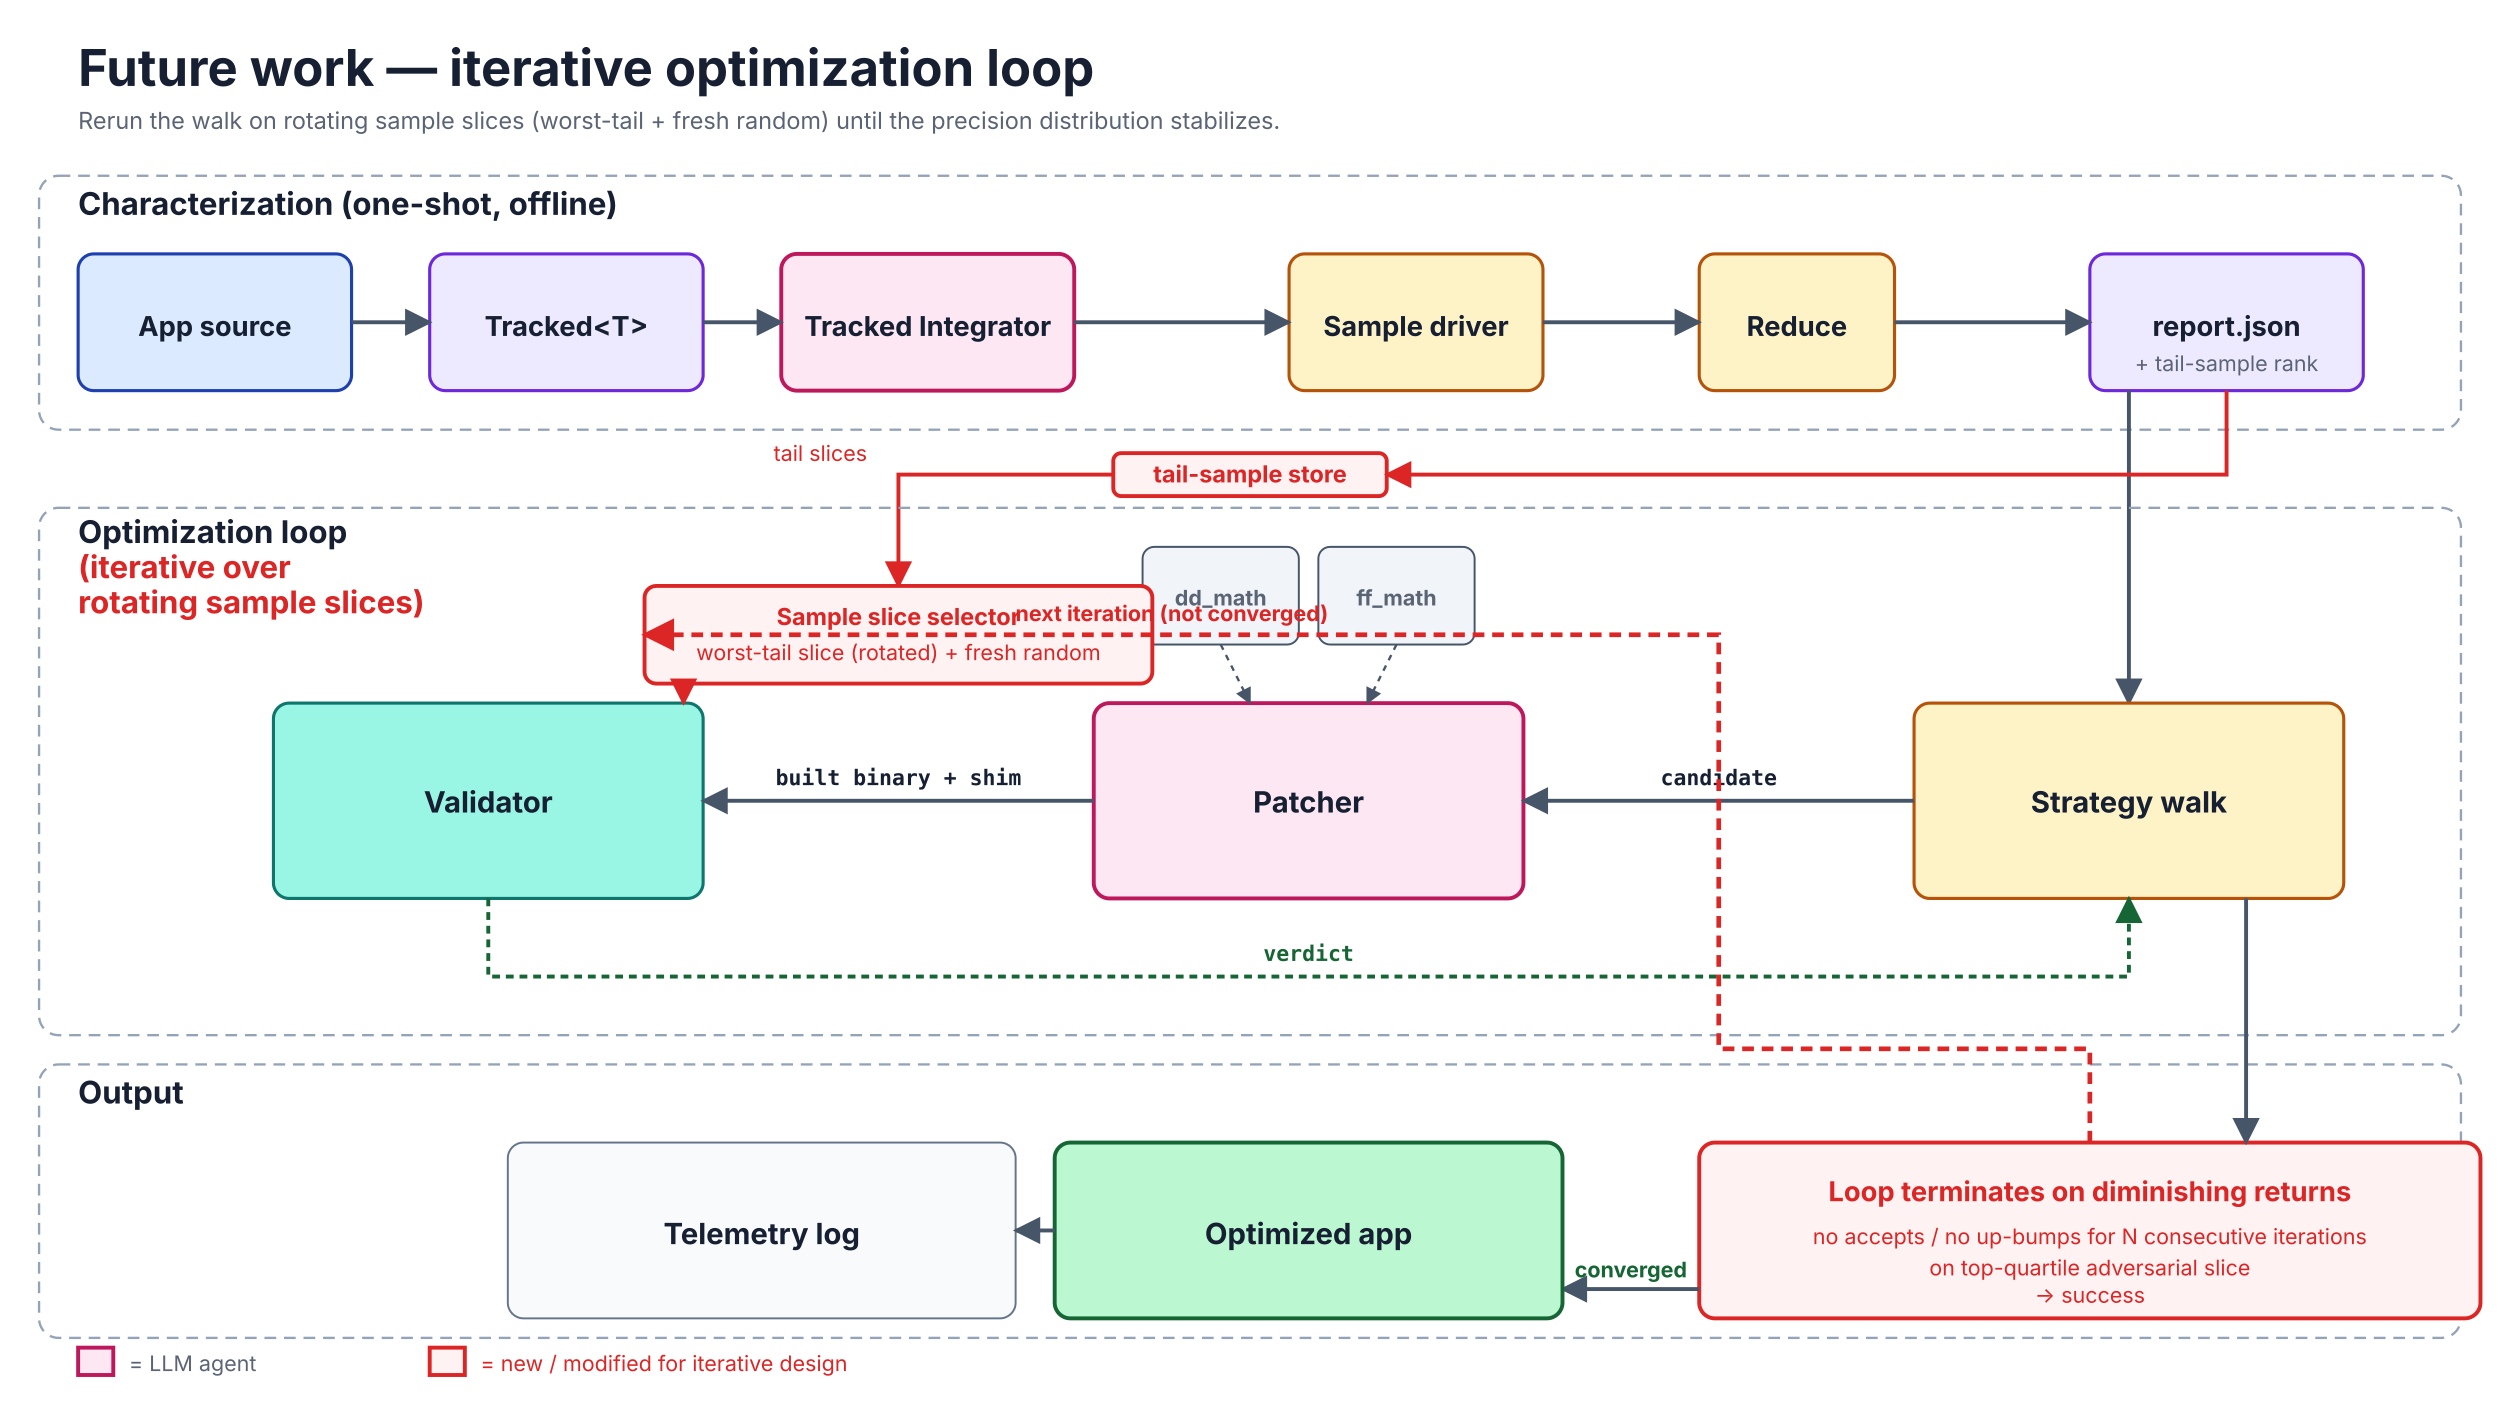
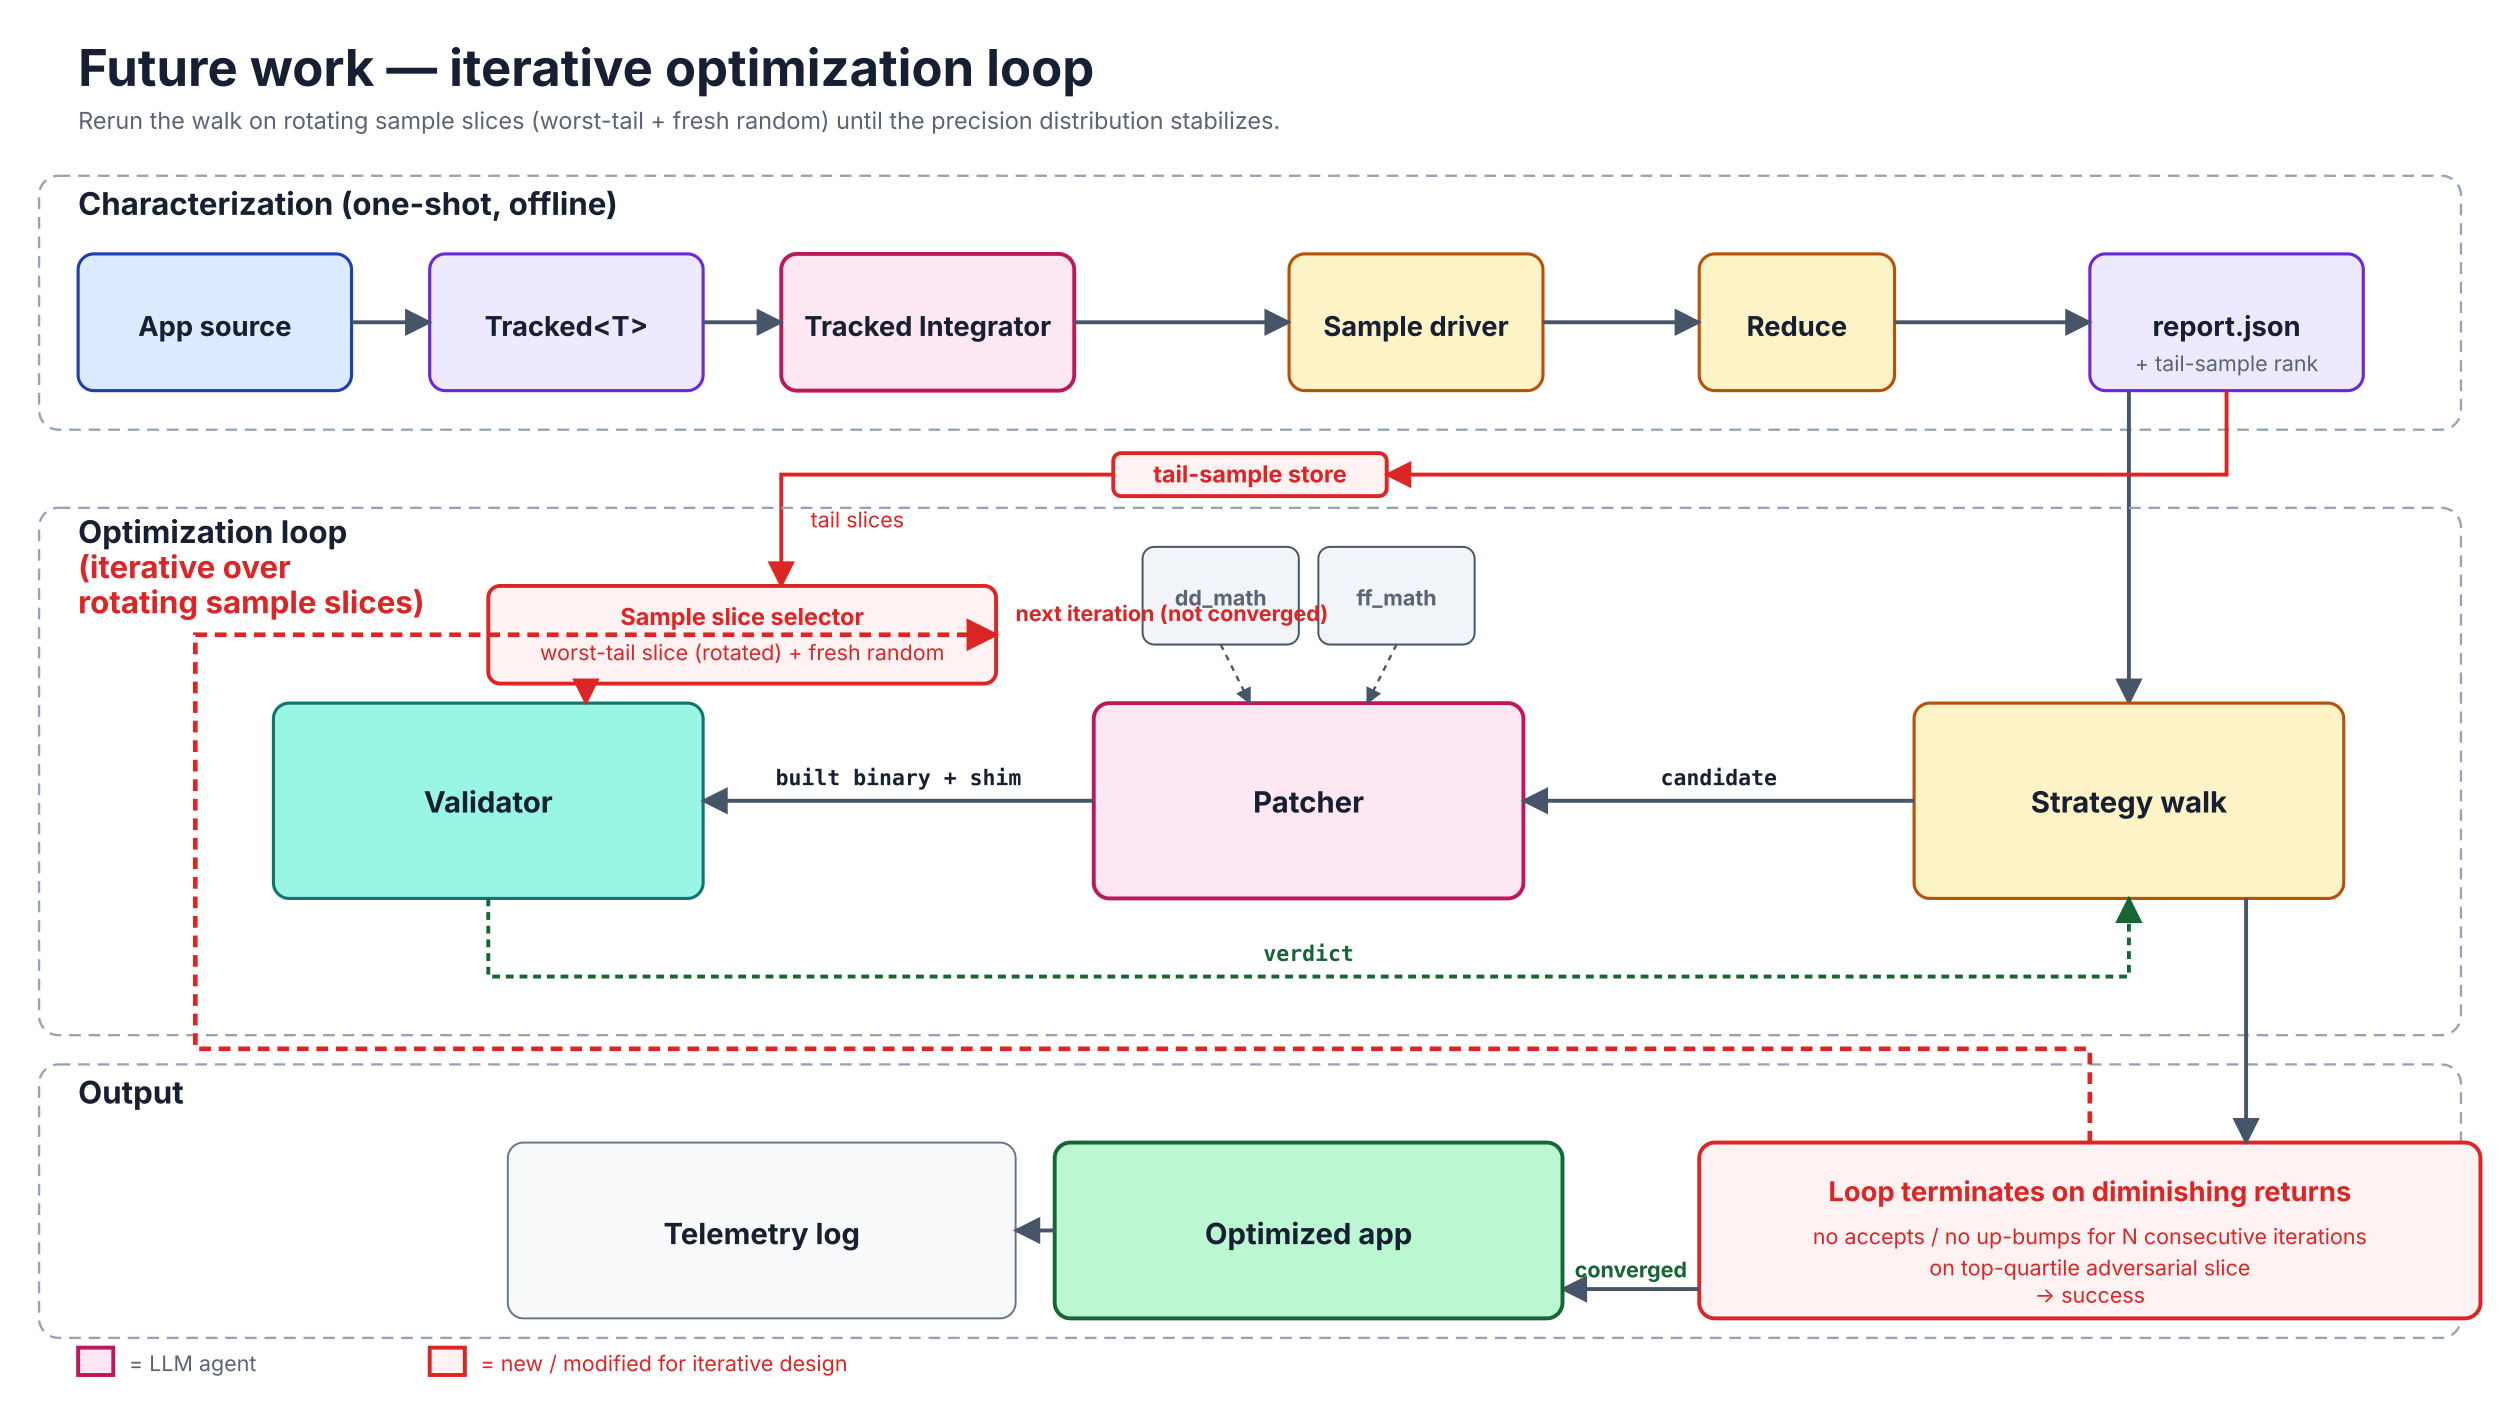
<svg xmlns="http://www.w3.org/2000/svg" viewBox="0 0 1280 720" font-family="ui-sans-serif, system-ui, -apple-system, sans-serif">
  <style>
    .title { font-size: 26px; font-weight: 700; fill: #172033; }
    .h { font-size: 16px; font-weight: 650; fill: #172033; }
    .lbl { font-size: 14px; font-weight: 700; fill: #172033; }
    .lbl-lg { font-size: 15px; font-weight: 700; fill: #172033; }
    .sub { font-size: 12px; fill: #5b6475; }
    .sub-sm { font-size: 11px; fill: #5b6475; }
    .edge-lbl { font-size: 11px; fill: #172033; font-weight: 600; font-family: ui-monospace, "SF Mono", Menlo, monospace; }
    .box { stroke: #64748b; stroke-width: 1; fill: #f8fafc; }
    .app-box { stroke: #1e40af; stroke-width: 1.6; fill: #dbeafe; }
    .tracked-box { stroke: #6d28d9; stroke-width: 1.6; fill: #ede9fe; }
    .llm-box { stroke: #be185d; stroke-width: 2; fill: #fce7f3; }
    .char-box { stroke: #b45309; stroke-width: 1.6; fill: #fef3c7; }
    .report-box { stroke: #6d28d9; stroke-width: 1.6; fill: #ede9fe; }
    .strat-box { stroke: #b45309; stroke-width: 1.6; fill: #fef3c7; }
    .patcher-box { stroke: #be185d; stroke-width: 2; fill: #fce7f3; }
    .val-box { stroke: #0f766e; stroke-width: 1.6; fill: #99f6e4; }
    .output-box { stroke: #166534; stroke-width: 2; fill: #bbf7d0; }
    .container-box { stroke: #475569; stroke-width: 1; fill: #f1f5f9; }
    .new-box { stroke: #dc2626; stroke-width: 2; fill: #fef2f2; }
    .edge { stroke: #475569; stroke-width: 2; fill: none; marker-end: url(#arrow); }
    .edge-back { stroke: #166534; stroke-width: 2; fill: none; marker-end: url(#arrow-green); stroke-dasharray: 4 3; }
    .edge-iter { stroke: #dc2626; stroke-width: 2.4; fill: none; marker-end: url(#arrow-iter); stroke-dasharray: 6 4; }
    .edge-data { stroke: #dc2626; stroke-width: 2; fill: none; marker-end: url(#arrow-iter); }
  </style>
  <defs>
    <marker id="arrow" viewBox="0 0 10 10" refX="9" refY="5" markerWidth="7" markerHeight="7" orient="auto-start-reverse">
      <path d="M0,0 L10,5 L0,10 z" fill="#475569" />
    </marker>
    <marker id="arrow-green" viewBox="0 0 10 10" refX="9" refY="5" markerWidth="7" markerHeight="7" orient="auto-start-reverse">
      <path d="M0,0 L10,5 L0,10 z" fill="#166534" />
    </marker>
    <marker id="arrow-iter" viewBox="0 0 10 10" refX="9" refY="5" markerWidth="7" markerHeight="7" orient="auto-start-reverse">
      <path d="M0,0 L10,5 L0,10 z" fill="#dc2626" />
    </marker>
  </defs>
  <text x="40" y="44" class="title">Future work — iterative optimization loop</text>
  <text x="40" y="66" class="sub">Rerun the walk on rotating sample slices (worst-tail + fresh random) until the precision distribution stabilizes.</text>
  <rect x="20" y="90" width="1240" height="130" rx="10" fill="none" stroke="#94a3b8" stroke-width="1.2" stroke-dasharray="6 4" />
  <text x="40" y="110" class="h">Characterization  (one-shot, offline)</text>
  <g transform="translate(40, 130)">
    <rect x="0" y="0" width="140" height="70" rx="8" class="app-box" />
    <text x="70" y="42" text-anchor="middle" class="lbl">App source</text>
  </g>
  <g transform="translate(220, 130)">
    <rect x="0" y="0" width="140" height="70" rx="8" class="tracked-box" />
    <text x="70" y="42" text-anchor="middle" class="lbl">Tracked&lt;T&gt;</text>
  </g>
  <g transform="translate(400, 130)">
    <rect x="0" y="0" width="150" height="70" rx="8" class="llm-box" />
    <text x="75" y="42" text-anchor="middle" class="lbl">Tracked Integrator</text>
  </g>
  <g transform="translate(660, 130)">
    <rect x="0" y="0" width="130" height="70" rx="8" class="char-box" />
    <text x="65" y="42" text-anchor="middle" class="lbl">Sample driver</text>
  </g>
  <g transform="translate(870, 130)">
    <rect x="0" y="0" width="100" height="70" rx="8" class="char-box" />
    <text x="50" y="42" text-anchor="middle" class="lbl">Reduce</text>
  </g>
  <g transform="translate(1070, 130)">
    <rect x="0" y="0" width="140" height="70" rx="8" class="report-box" />
    <text x="70" y="42" text-anchor="middle" class="lbl">report.json</text>
    <text x="70" y="60" text-anchor="middle" class="sub-sm">+ tail-sample rank</text>
  </g>
  <path d="M180 165 L 220 165" class="edge" />
  <path d="M360 165 L 400 165" class="edge" />
  <path d="M550 165 L 660 165" class="edge" />
  <path d="M790 165 L 870 165" class="edge" />
  <path d="M970 165 L 1070 165" class="edge" />
  <path d="M1090 200 L 1090 360" class="edge" />
  <g transform="translate(570, 232)">
    <rect x="0" y="0" width="140" height="22" rx="4" class="new-box" />
    <text x="70" y="15" text-anchor="middle" class="sub" style="fill:#dc2626" font-weight="700">tail-sample store</text>
  </g>
  <path d="M1140 200 L 1140 243 L 710 243" class="edge-data" />
-   <path d="M570 243 L 460 243 L 460 300" class="edge-data" />
-   <text x="420" y="236" text-anchor="middle" class="sub-sm" style="fill:#dc2626">tail slices</text>
+   <path d="M570 243 L 400 243 L 400 300" class="edge-data" />
+   <text x="415" y="270" class="sub-sm" style="fill:#dc2626">tail slices</text>
  <rect x="20" y="260" width="1240" height="270" rx="10" fill="none" stroke="#94a3b8" stroke-width="1.2" stroke-dasharray="6 4" />
  <text x="40" y="278" class="h">Optimization loop</text>
  <text x="40" y="296" class="h" style="fill:#dc2626">(iterative over</text>
  <text x="40" y="314" class="h" style="fill:#dc2626">rotating sample slices)</text>
  <g transform="translate(980, 360)">
    <rect x="0" y="0" width="220" height="100" rx="8" class="strat-box" />
    <text x="110" y="56" text-anchor="middle" class="lbl-lg">Strategy walk</text>
  </g>
  <g transform="translate(560, 360)">
    <rect x="0" y="0" width="220" height="100" rx="8" class="patcher-box" />
    <text x="110" y="56" text-anchor="middle" class="lbl-lg">Patcher</text>
  </g>
  <g transform="translate(585, 280)">
    <rect x="0" y="0" width="80" height="50" rx="6" class="container-box" />
    <text x="40" y="30" text-anchor="middle" class="sub-sm" font-weight="700">dd_math</text>
  </g>
  <g transform="translate(675, 280)">
    <rect x="0" y="0" width="80" height="50" rx="6" class="container-box" />
    <text x="40" y="30" text-anchor="middle" class="sub-sm" font-weight="700">ff_math</text>
  </g>
  <path d="M625 330 L 640 360" stroke="#475569" stroke-width="1.2" stroke-dasharray="3 3" fill="none" marker-end="url(#arrow)" />
  <path d="M715 330 L 700 360" stroke="#475569" stroke-width="1.2" stroke-dasharray="3 3" fill="none" marker-end="url(#arrow)" />
  <g transform="translate(140, 360)">
    <rect x="0" y="0" width="220" height="100" rx="8" class="val-box" />
    <text x="110" y="56" text-anchor="middle" class="lbl-lg">Validator</text>
  </g>
-   <g transform="translate(330, 300)">
+   <g transform="translate(250, 300)">
    <rect x="0" y="0" width="260" height="50" rx="6" class="new-box" />
    <text x="130" y="20" text-anchor="middle" class="sub" style="fill:#dc2626" font-weight="700">Sample slice selector</text>
    <text x="130" y="38" text-anchor="middle" class="sub-sm" style="fill:#dc2626">worst-tail slice (rotated) + fresh random</text>
  </g>
-   <path d="M350 350 L 350 360" class="edge-data" />
+   <path d="M300 350 L 300 360" class="edge-data" />
  <path d="M980 410 L 780 410" class="edge" />
  <text x="880" y="402" text-anchor="middle" class="edge-lbl">candidate</text>
  <path d="M560 410 L 360 410" class="edge" />
  <text x="460" y="402" text-anchor="middle" class="edge-lbl">built binary + shim</text>
  <path d="M250 460 L 250 500 L 1090 500 L 1090 460" class="edge-back" />
  <text x="670" y="492" text-anchor="middle" class="edge-lbl" style="fill:#166534">verdict</text>
  <rect x="20" y="545" width="1240" height="140" rx="10" fill="none" stroke="#94a3b8" stroke-width="1.2" stroke-dasharray="6 4" />
  <text x="40" y="565" class="h">Output</text>
  <g transform="translate(870, 585)">
    <rect x="0" y="0" width="400" height="90" rx="8" class="new-box" />
    <text x="200" y="30" text-anchor="middle" class="lbl" style="fill:#dc2626">Loop terminates on diminishing returns</text>
    <text x="200" y="52" text-anchor="middle" class="sub-sm" style="fill:#dc2626">no accepts / no up-bumps for N consecutive iterations</text>
    <text x="200" y="68" text-anchor="middle" class="sub-sm" style="fill:#dc2626">on top-quartile adversarial slice</text>
    <text x="200" y="82" text-anchor="middle" class="sub-sm" style="fill:#dc2626">→ success</text>
  </g>
  <path d="M1150 460 L 1150 585" class="edge" />
-   <path d="M1070 585 L 1070 537 L 880 537 L 880 325 L 330 325" class="edge-iter" />
+   <path d="M1070 585 L 1070 537 L 100 537 L 100 325 L 510 325" class="edge-iter" />
  <text x="600" y="318" text-anchor="middle" class="sub-sm" style="fill:#dc2626" font-weight="700">next iteration (not converged)</text>
  <path d="M870 660 L 800 660" class="edge" />
  <text x="835" y="654" text-anchor="middle" class="sub-sm" style="fill:#166534" font-weight="700">converged</text>
  <g transform="translate(540, 585)">
    <rect x="0" y="0" width="260" height="90" rx="8" class="output-box" />
    <text x="130" y="52" text-anchor="middle" class="lbl-lg">Optimized app</text>
  </g>
  <g transform="translate(260, 585)">
    <rect x="0" y="0" width="260" height="90" rx="8" class="box" />
    <text x="130" y="52" text-anchor="middle" class="lbl-lg">Telemetry log</text>
  </g>
  <path d="M540 630 L 520 630" class="edge" />
  <g transform="translate(40, 690)">
    <rect x="0" y="0" width="18" height="14" class="llm-box" />
    <text x="26" y="12" class="sub-sm">= LLM agent</text>
    <rect x="180" y="0" width="18" height="14" class="new-box" />
    <text x="206" y="12" class="sub-sm" style="fill:#dc2626">= new / modified for iterative design</text>
  </g>
</svg>
